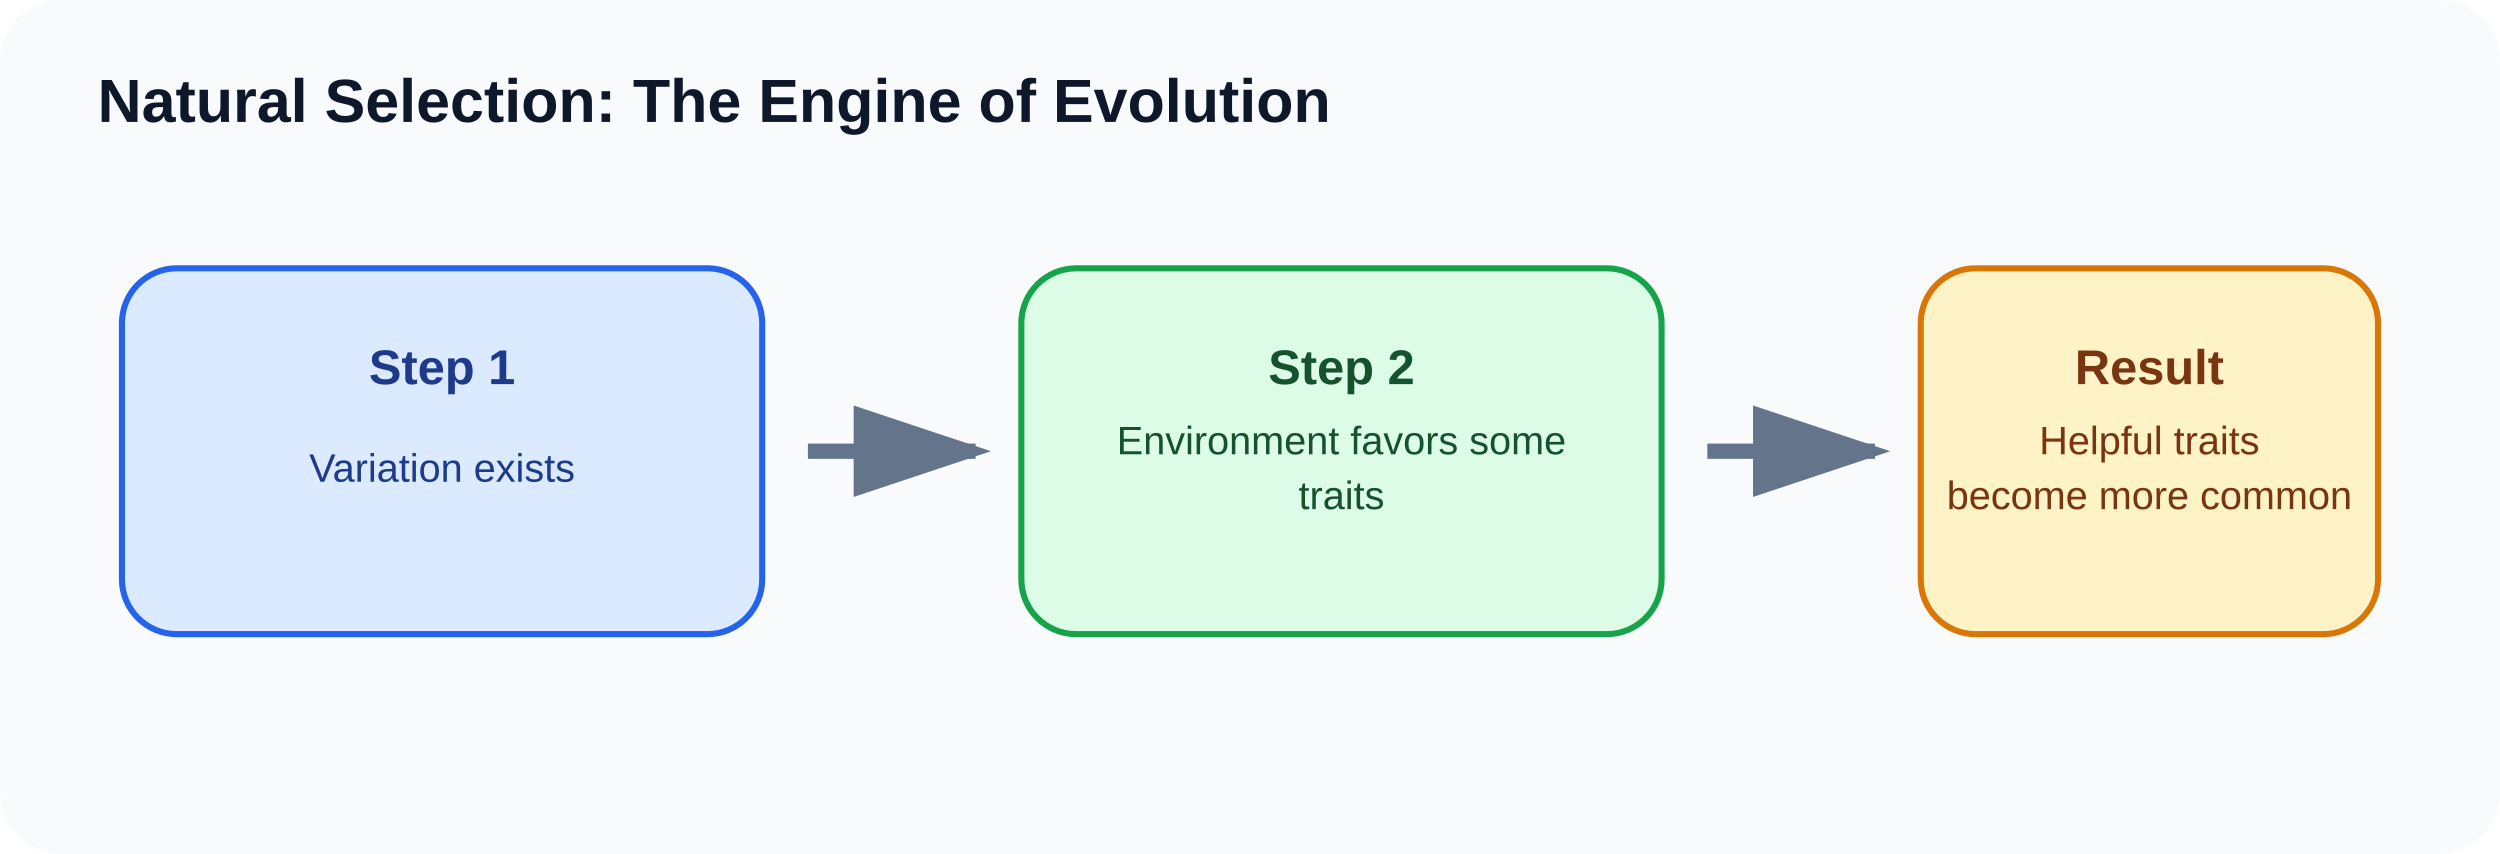
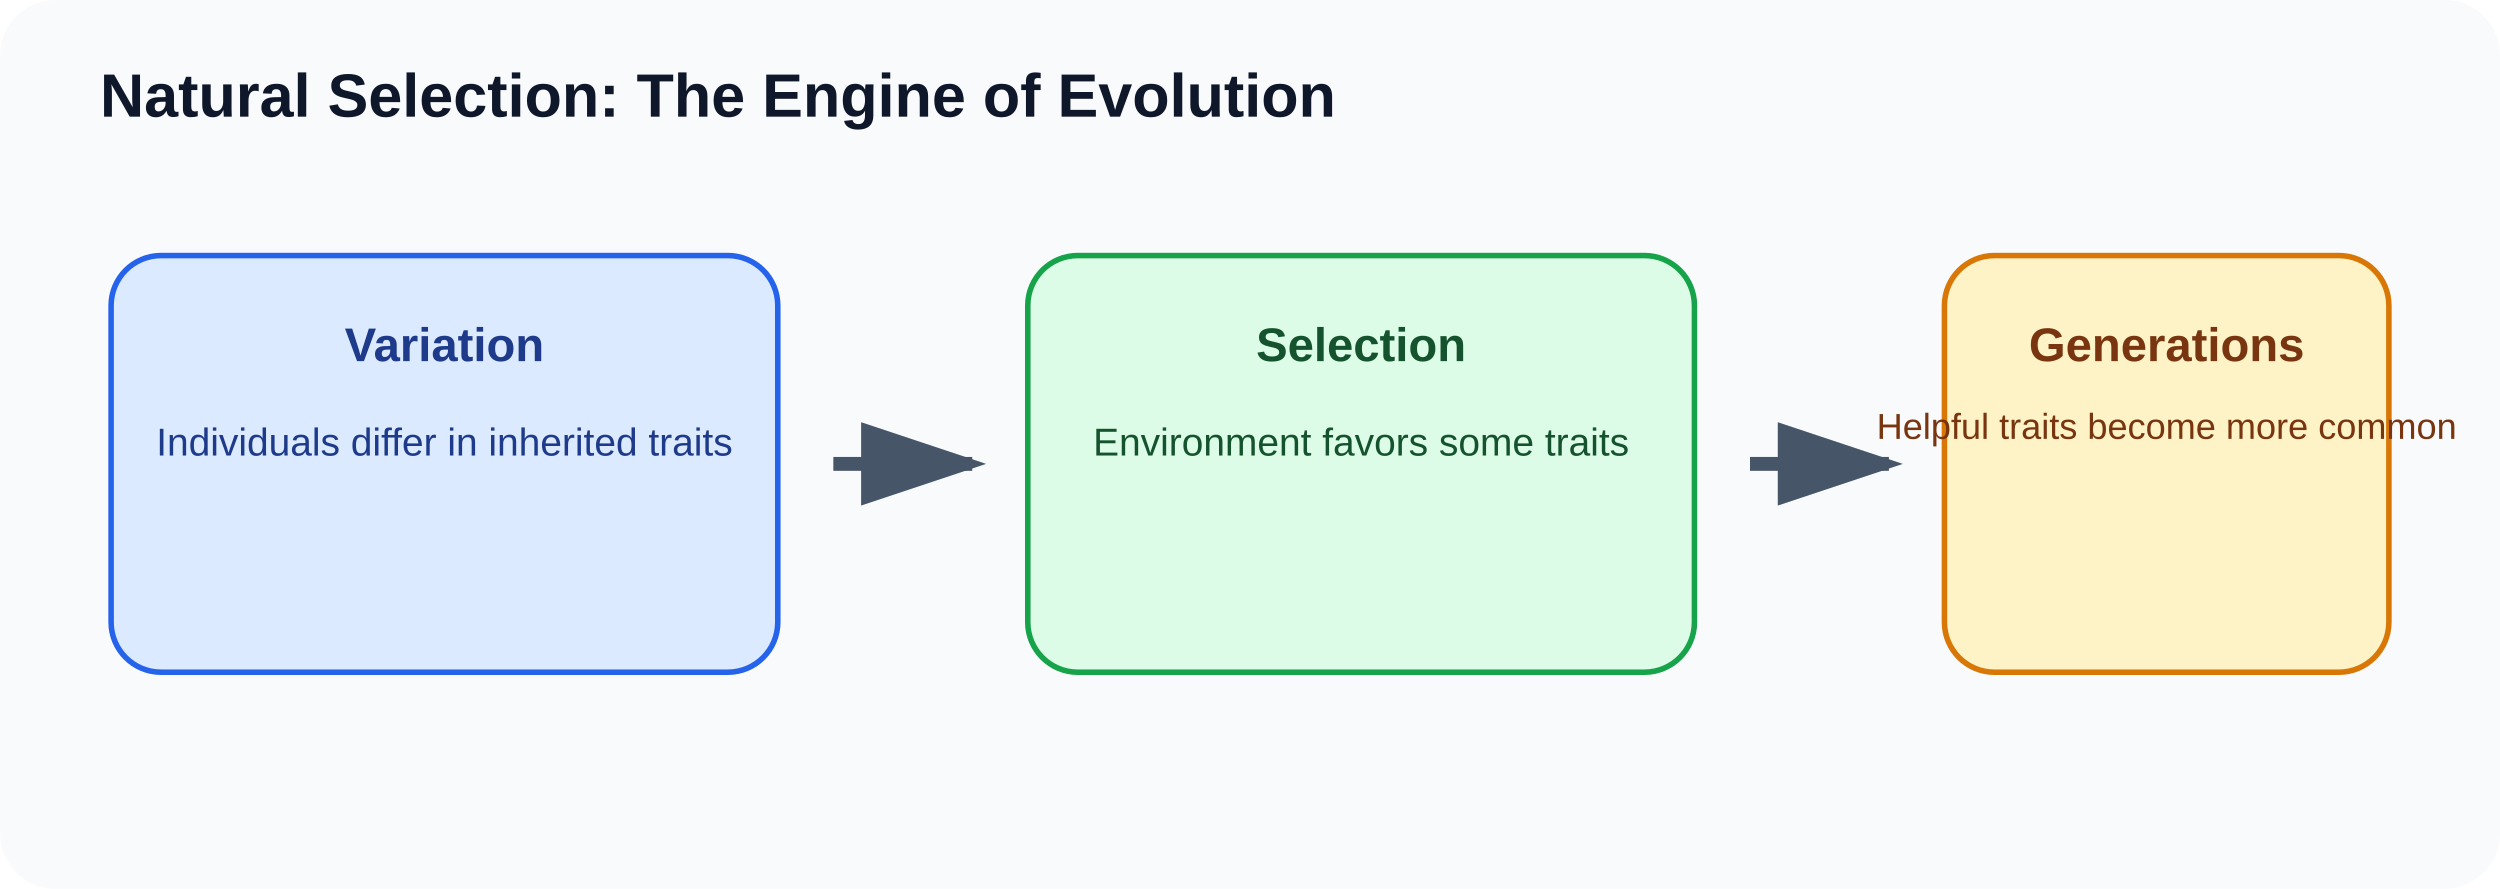
- <svg xmlns="http://www.w3.org/2000/svg" role="img" aria-label="Natural Selection: The Engine of Evolution concept flow" viewBox="0 0 820 280" width="100%" height="280" style="max-width:820px">
-   <rect width="820" height="280" rx="20" fill="#f8fafc" />
-   <text x="32" y="40" font-family="Arial, sans-serif" font-size="20" font-weight="700" fill="#0f172a">Natural Selection: The Engine of Evolution</text>
+ <svg xmlns="http://www.w3.org/2000/svg" role="img" aria-label="Natural Selection: The Engine of Evolution visual overview" viewBox="0 0 900 320" width="100%" height="320" style="max-width:900px">
+   <rect width="900" height="320" rx="20" fill="#f8fafc" />
+   <text x="36" y="42" font-family="Arial, sans-serif" font-size="22" font-weight="700" fill="#0f172a">Natural Selection: The Engine of Evolution</text>
  <defs>
    <marker id="arrow" markerWidth="10" markerHeight="10" refX="8" refY="3" orient="auto" markerUnits="strokeWidth">
-       <path d="M0,0 L0,6 L9,3 z" fill="#64748b" />
+       <path d="M0,0 L0,6 L9,3 z" fill="#475569" />
    </marker>
  </defs>
  <g font-family="Arial, sans-serif">
-     <rect x="40" y="88" width="210" height="120" rx="18" fill="#dbeafe" stroke="#2563eb" stroke-width="2" />
-     <text x="145" y="126" text-anchor="middle" font-size="16" font-weight="700" fill="#1e3a8a">Step 1</text>
-     <text x="145" y="158" text-anchor="middle" font-size="13" fill="#1e3a8a">Variation exists</text>
-     <path d="M265 148 H320" stroke="#64748b" stroke-width="5" marker-end="url(#arrow)" />
-     <rect x="335" y="88" width="210" height="120" rx="18" fill="#dcfce7" stroke="#16a34a" stroke-width="2" />
-     <text x="440" y="126" text-anchor="middle" font-size="16" font-weight="700" fill="#14532d">Step 2</text>
-     <text x="440" y="149" text-anchor="middle" font-size="13" fill="#14532d">Environment favors some</text>
-     <text x="440" y="167" text-anchor="middle" font-size="13" fill="#14532d">traits</text>
-     <path d="M560 148 H615" stroke="#64748b" stroke-width="5" marker-end="url(#arrow)" />
-     <rect x="630" y="88" width="150" height="120" rx="18" fill="#fef3c7" stroke="#d97706" stroke-width="2" />
-     <text x="705" y="126" text-anchor="middle" font-size="16" font-weight="700" fill="#78350f">Result</text>
-     <text x="705" y="149" text-anchor="middle" font-size="13" fill="#78350f">Helpful traits</text>
-     <text x="705" y="167" text-anchor="middle" font-size="13" fill="#78350f">become more common</text>
+     <rect x="40" y="92" width="240" height="150" rx="18" fill="#dbeafe" stroke="#2563eb" stroke-width="2" />
+     <text x="160" y="130" text-anchor="middle" font-size="17" font-weight="700" fill="#1e3a8a">Variation</text>
+     <text x="160" y="164" text-anchor="middle" font-size="14" fill="#1e3a8a">Individuals differ in inherited traits</text>
+     <path d="M300 167 H350" stroke="#475569" stroke-width="5" marker-end="url(#arrow)" />
+     <rect x="370" y="92" width="240" height="150" rx="18" fill="#dcfce7" stroke="#16a34a" stroke-width="2" />
+     <text x="490" y="130" text-anchor="middle" font-size="17" font-weight="700" fill="#14532d">Selection</text>
+     <text x="490" y="164" text-anchor="middle" font-size="14" fill="#14532d">Environment favors some traits</text>
+     <path d="M630 167 H680" stroke="#475569" stroke-width="5" marker-end="url(#arrow)" />
+     <rect x="700" y="92" width="160" height="150" rx="18" fill="#fef3c7" stroke="#d97706" stroke-width="2" />
+     <text x="780" y="130" text-anchor="middle" font-size="17" font-weight="700" fill="#78350f">Generations</text>
+     <text x="780" y="158" text-anchor="middle" font-size="13" fill="#78350f">Helpful traits become more common</text>
  </g>
</svg>
